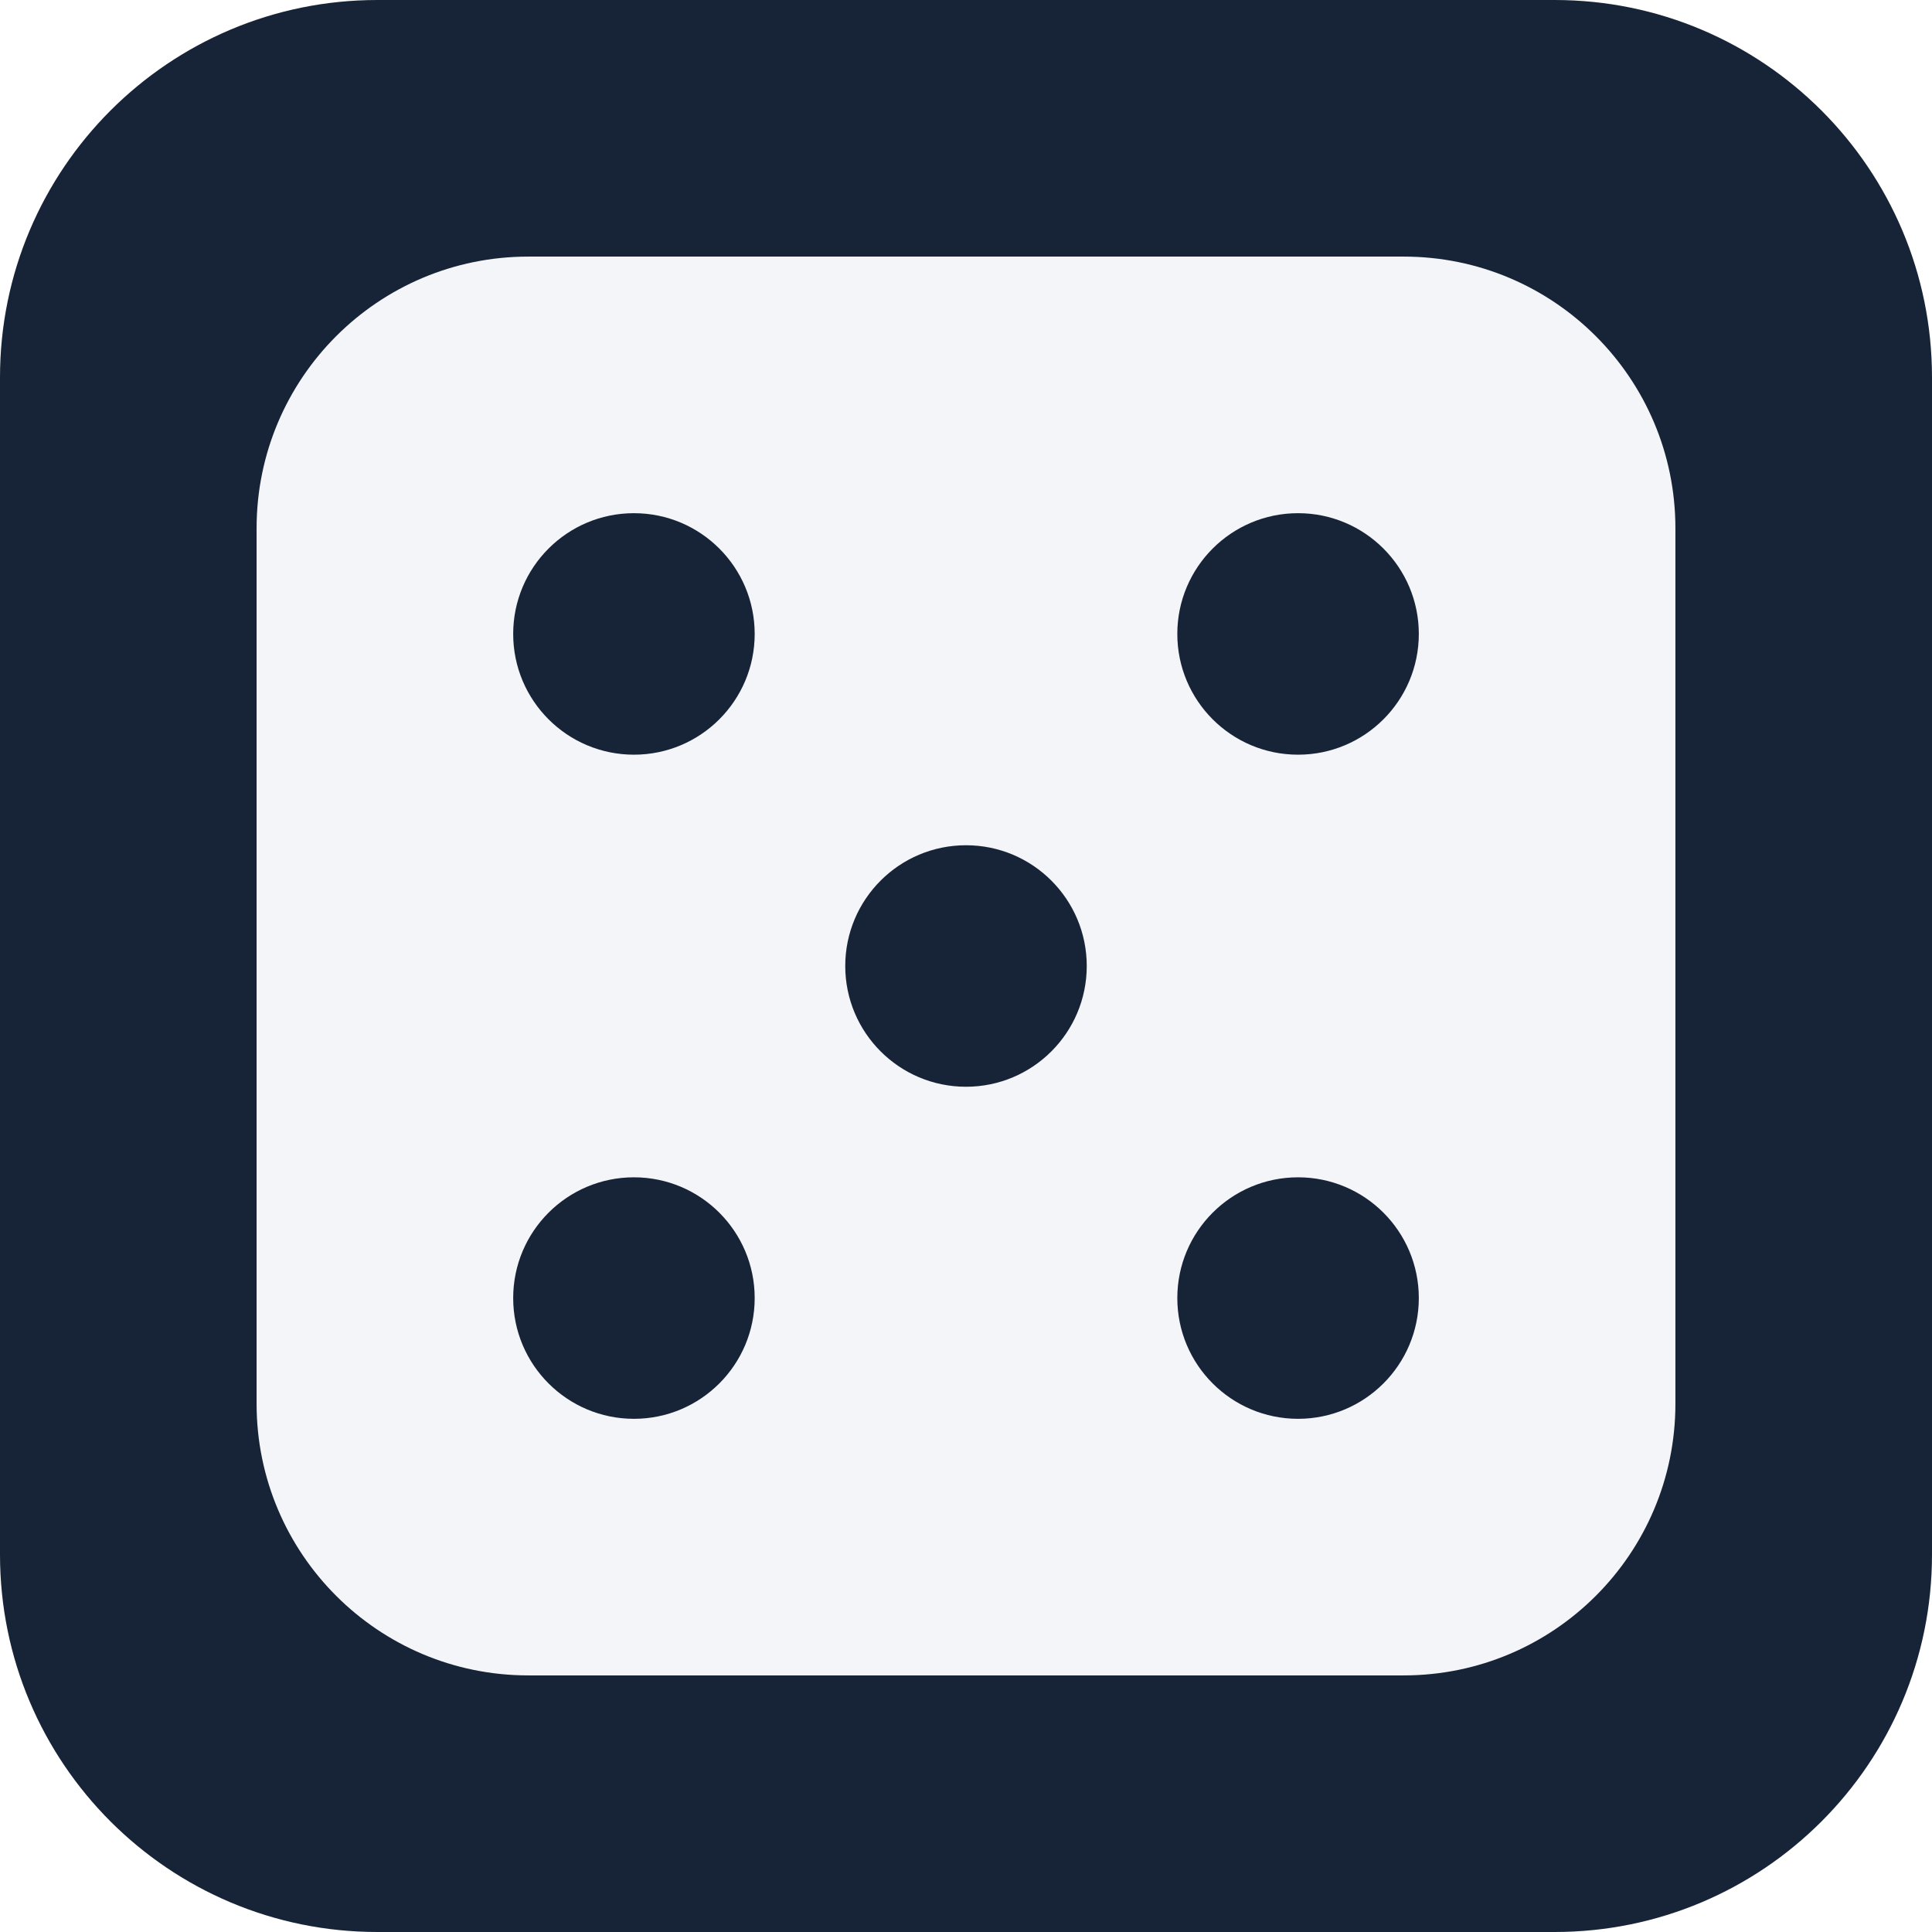
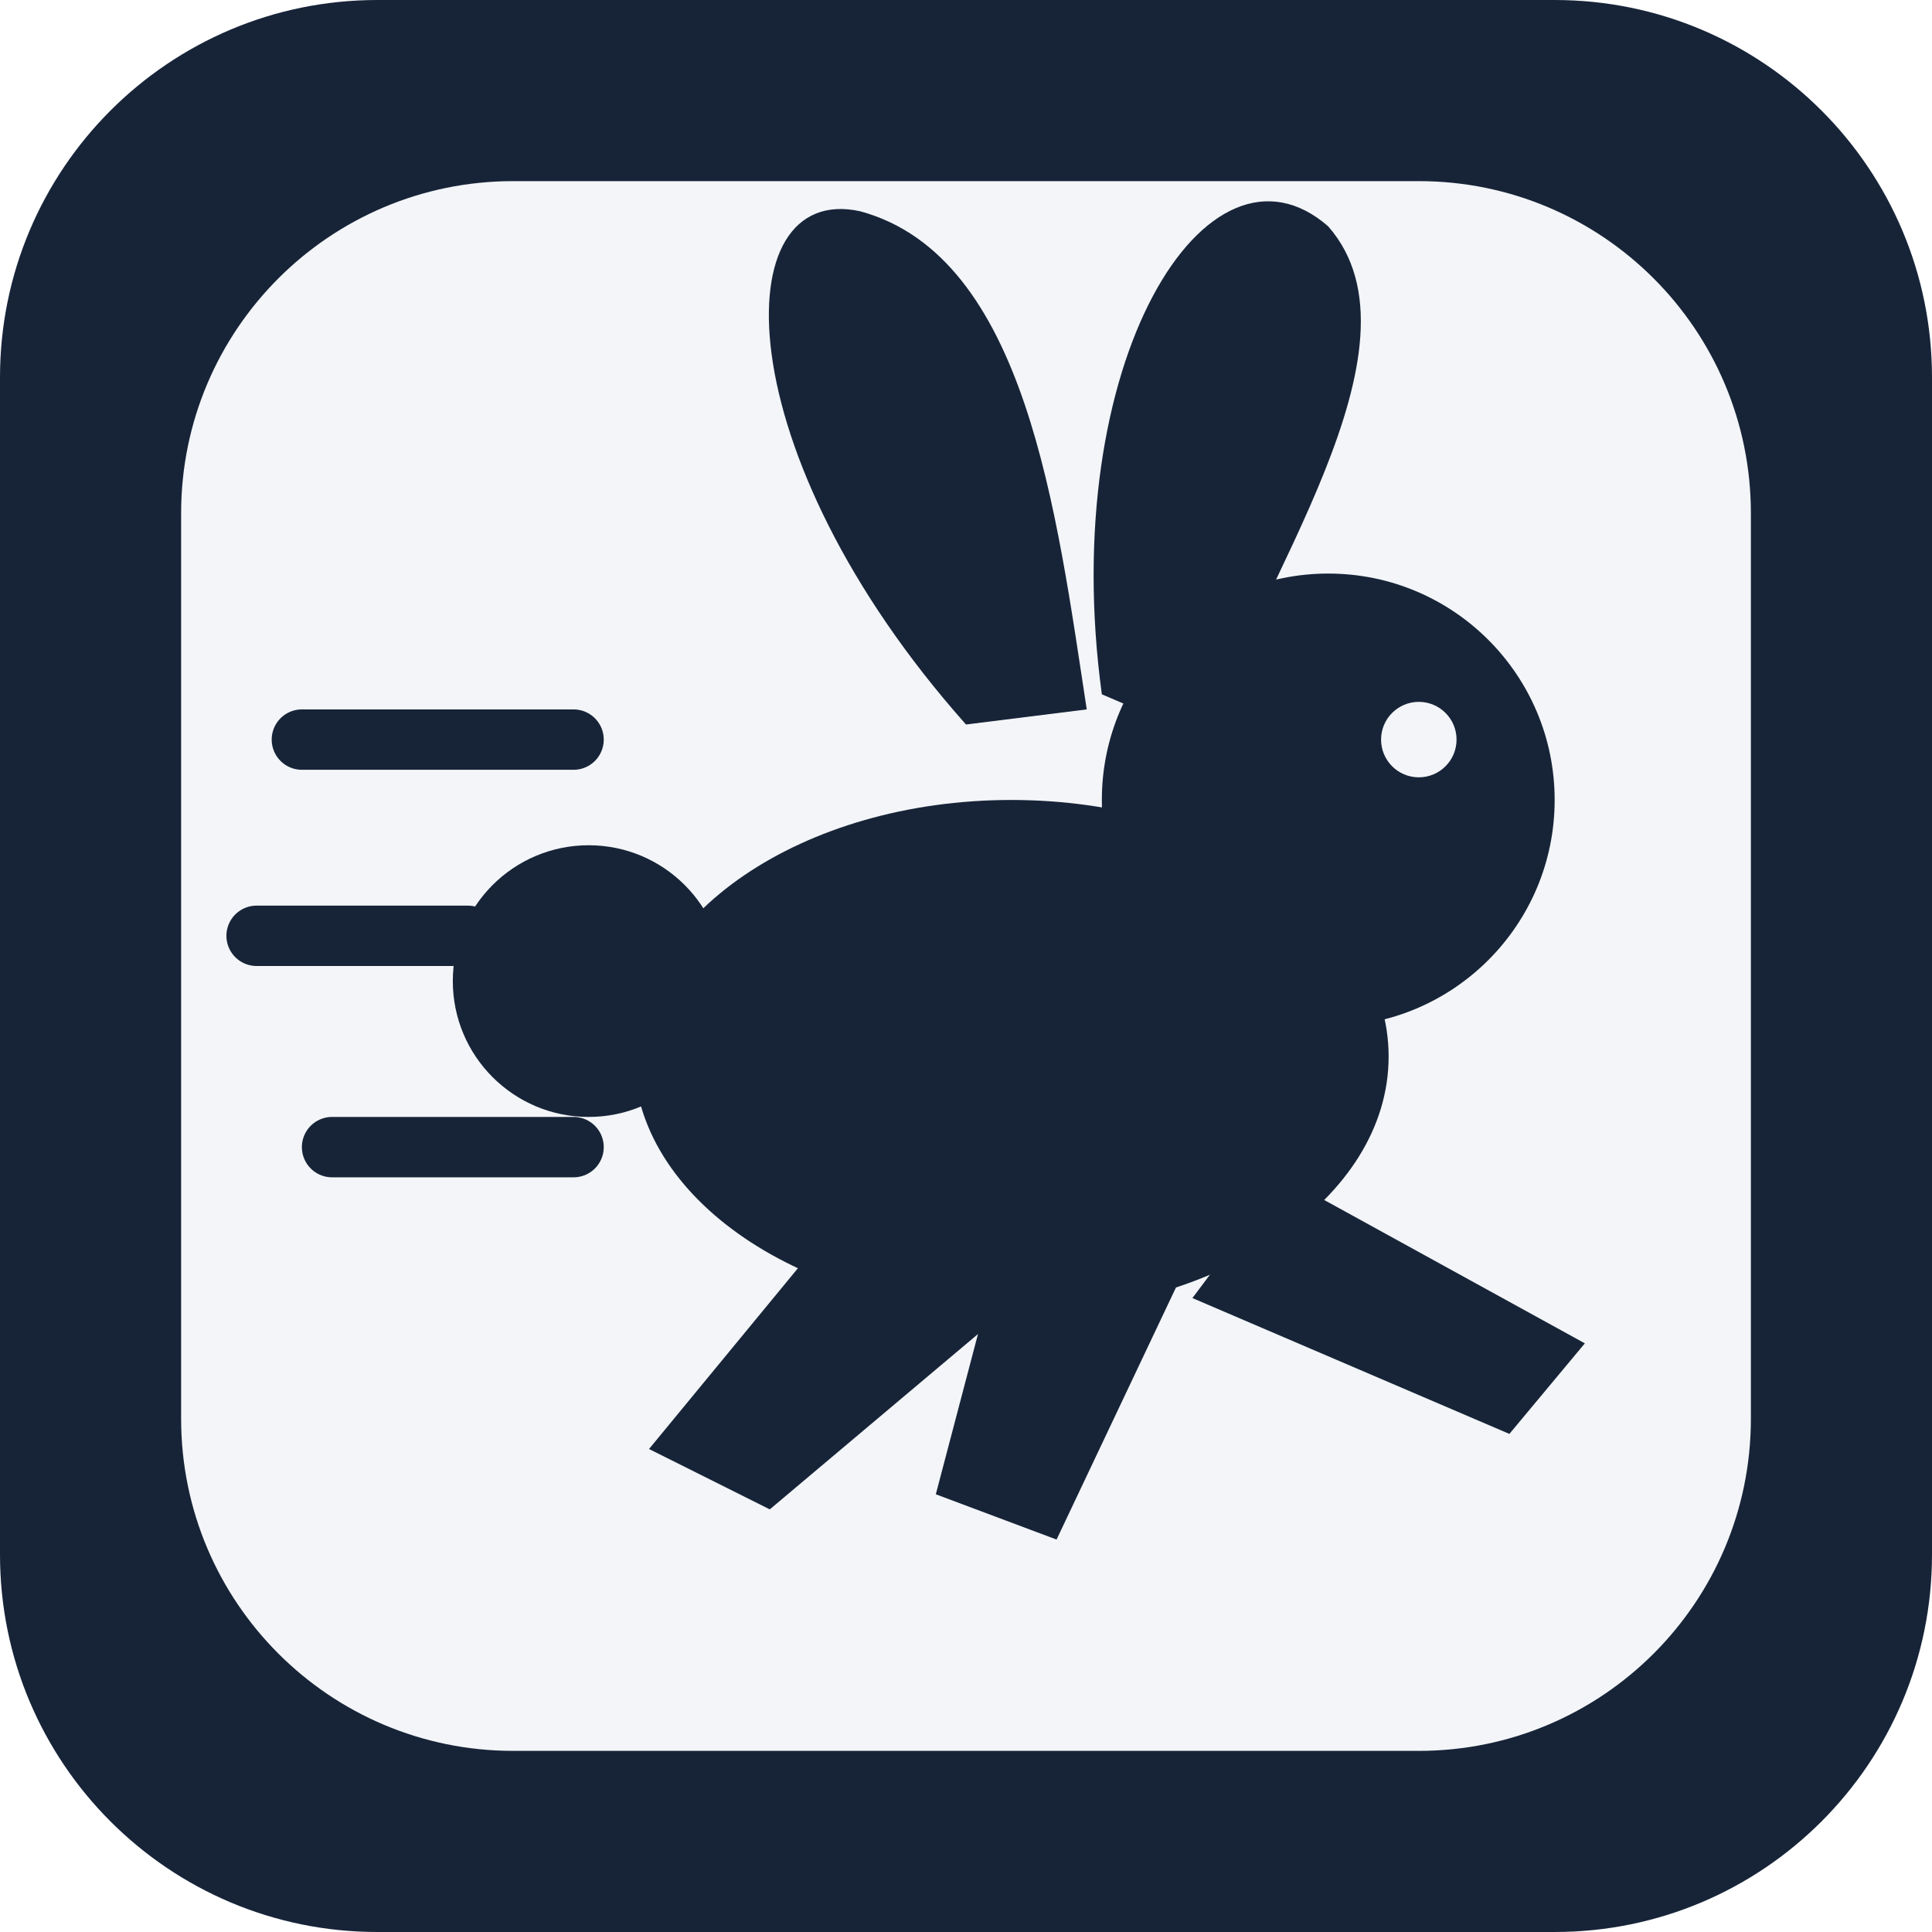
<svg xmlns="http://www.w3.org/2000/svg" viewBox="0 0 128 128">
  <rect width="128" height="128" rx="25" fill="#172438" />
-   <rect x="17" y="17" width="94" height="94" rx="18" fill="#f3f5f8" />
+   <rect x="12" y="12" width="104" height="104" rx="22" fill="#f3f5f8" />
  <g fill="#172438">
-     <circle cx="42" cy="42" r="8" />
-     <circle cx="86" cy="42" r="8" />
-     <circle cx="64" cy="64" r="8" />
-     <circle cx="42" cy="86" r="8" />
-     <circle cx="86" cy="86" r="8" />
+     <path d="M64 48 C48 30 48 12 57 14 C68 17 70 34 72 47 Z" />
+     <path d="M73 46 C70 24 80 8 88 15 C95 23 83 39 80 49 Z" />
+     <ellipse cx="67" cy="70" rx="25" ry="17" />
+     <circle cx="88" cy="53" r="15" />
+     <circle cx="39" cy="65" r="9" />
+     <path d="M85 78 L105 89 L100 95 L79 86 Z" />
+     <path d="M57 79 L43 96 L51 100 L70 84 Z" />
+     <path d="M67 80 L62 99 L70 102 L79 83 Z" />
+   </g>
+   <circle cx="94" cy="49" r="2.5" fill="#f3f5f8" />
+   <g stroke="#172438" stroke-width="4" stroke-linecap="round">
+     <path d="M20 49 H38" />
+     <path d="M17 62 H31" />
+     <path d="M22 76 H38" />
  </g>
</svg>
